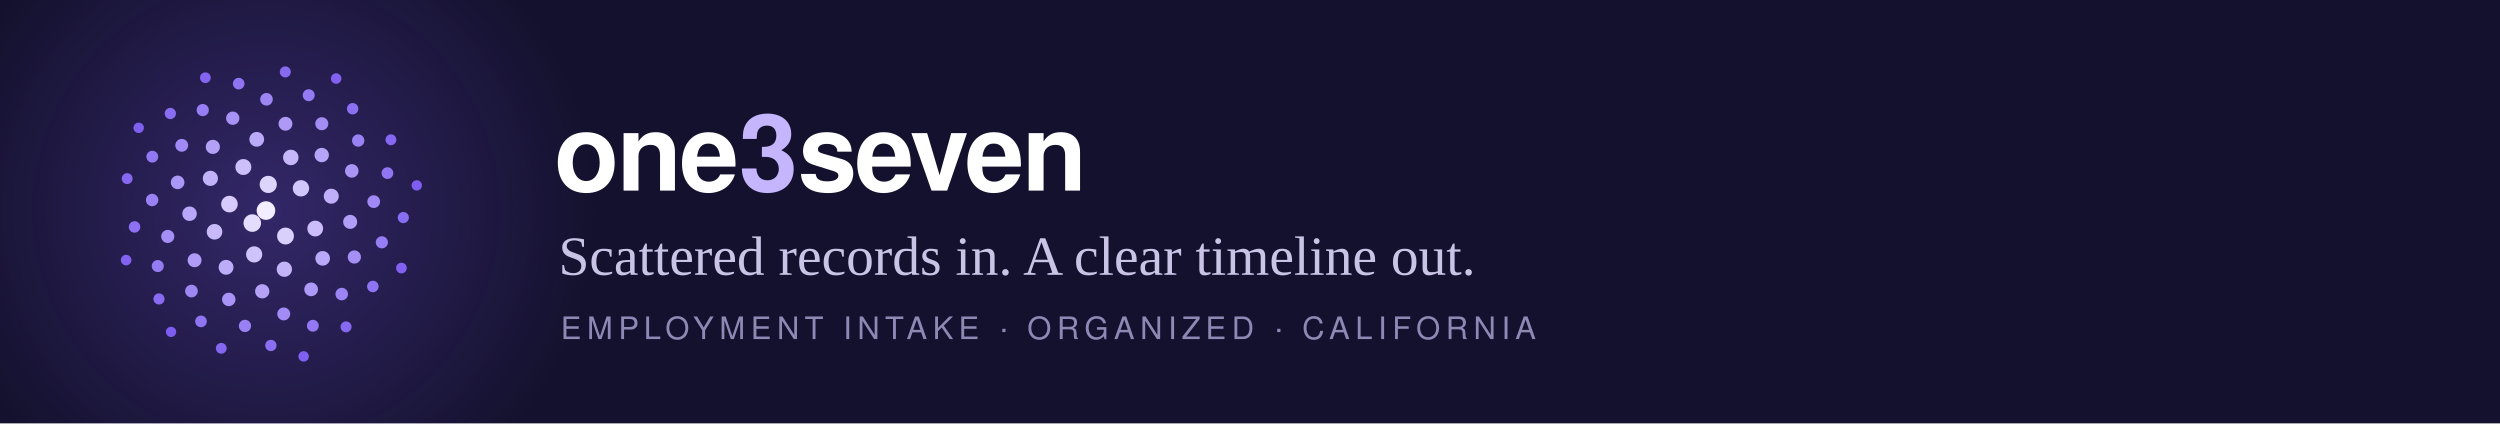
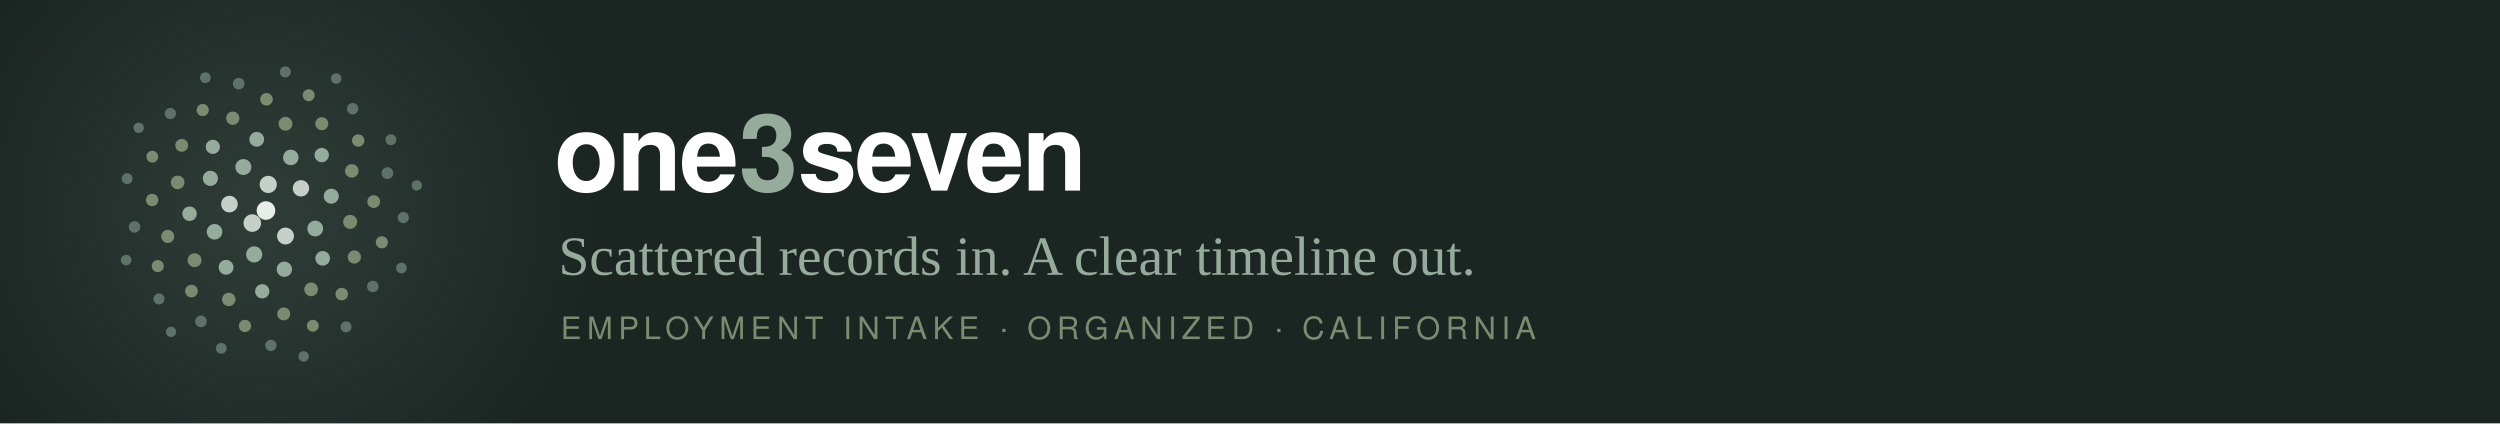
<svg xmlns="http://www.w3.org/2000/svg" viewBox="0 0 1128 191" width="1128" height="191">
  <defs>
    <radialGradient id="glow" cx="50%" cy="50%" r="50%">
-       <stop offset="0%" stop-color="#7C5CF0" stop-opacity="0.30" />
-       <stop offset="100%" stop-color="#7C5CF0" stop-opacity="0" />
+       <stop offset="0%" stop-color="#5E7268" stop-opacity="0.30" />
+       <stop offset="100%" stop-color="#5E7268" stop-opacity="0" />
    </radialGradient>
  </defs>
-   <rect width="1128" height="191" fill="#14112E" />
+   <rect width="1128" height="191" fill="#1B2623" />
  <circle cx="120" cy="95" r="150" fill="url(#glow)" />
-   <circle cx="120.00" cy="95.00" r="4.20" fill="#f2eeff" />
-   <circle cx="113.83" cy="100.65" r="3.97" fill="#e4ddfd" />
-   <circle cx="121.03" cy="83.21" r="3.88" fill="#ded5fc" />
-   <circle cx="128.82" cy="106.50" r="3.81" fill="#dad0fc" />
-   <circle cx="103.52" cy="92.09" r="3.75" fill="#d6cbfb" />
-   <circle cx="135.79" cy="84.96" r="3.69" fill="#d2c7fb" />
-   <circle cx="114.68" cy="114.79" r="3.65" fill="#cfc3fb" />
-   <circle cx="109.80" cy="75.36" r="3.60" fill="#cdc0fa" />
-   <circle cx="142.23" cy="103.12" r="3.56" fill="#cabdfa" />
-   <circle cx="96.80" cy="104.58" r="3.52" fill="#c8bafa" />
-   <circle cx="131.21" cy="71.04" r="3.49" fill="#c5b7f9" />
-   <circle cx="128.30" cy="121.48" r="3.45" fill="#c3b4f9" />
-   <circle cx="94.92" cy="80.47" r="3.42" fill="#c1b2f9" />
-   <circle cx="149.46" cy="88.52" r="3.39" fill="#bfaff9" />
-   <circle cx="102.00" cy="120.61" r="3.35" fill="#bdadf8" />
-   <circle cx="115.84" cy="62.86" r="3.33" fill="#bbaaf8" />
-   <circle cx="145.59" cy="116.57" r="3.30" fill="#baa8f8" />
-   <circle cx="85.53" cy="96.43" r="3.27" fill="#b8a6f8" />
-   <circle cx="145.16" cy="69.96" r="3.24" fill="#b6a4f7" />
-   <circle cx="118.32" cy="131.43" r="3.22" fill="#b5a2f7" />
-   <circle cx="96.03" cy="66.27" r="3.19" fill="#b3a0f7" />
-   <circle cx="158.00" cy="100.11" r="3.16" fill="#b19ef7" />
-   <circle cx="87.79" cy="117.41" r="3.14" fill="#b09cf7" />
-   <circle cx="128.81" cy="55.85" r="3.12" fill="#ae9af6" />
-   <circle cx="140.38" cy="130.56" r="3.09" fill="#ad99f6" />
-   <circle cx="80.15" cy="82.29" r="3.07" fill="#ab97f6" />
-   <circle cx="158.73" cy="77.11" r="3.05" fill="#aa95f6" />
-   <circle cx="103.22" cy="135.10" r="3.03" fill="#a993f6" />
-   <circle cx="105.02" cy="53.34" r="3.00" fill="#a792f6" />
-   <circle cx="159.88" cy="115.96" r="2.98" fill="#a690f5" />
-   <circle cx="75.69" cy="106.68" r="2.96" fill="#a58ef5" />
-   <circle cx="145.19" cy="55.82" r="2.94" fill="#a38df5" />
-   <circle cx="128.02" cy="141.64" r="2.92" fill="#a28bf5" />
-   <circle cx="82.00" cy="65.57" r="2.90" fill="#a18af5" />
-   <circle cx="168.62" cy="90.97" r="2.88" fill="#a088f5" />
-   <circle cx="86.39" cy="131.33" r="2.86" fill="#9f87f4" />
-   <circle cx="120.24" cy="44.80" r="2.84" fill="#9d85f4" />
-   <circle cx="154.19" cy="132.69" r="2.83" fill="#9c84f4" />
-   <circle cx="68.64" cy="90.24" r="2.81" fill="#9b82f4" />
-   <circle cx="161.62" cy="63.41" r="2.79" fill="#9a81f4" />
-   <circle cx="110.53" cy="147.06" r="2.77" fill="#9980f4" />
-   <circle cx="91.47" cy="49.66" r="2.75" fill="#987ef4" />
-   <circle cx="172.29" cy="109.33" r="2.74" fill="#977df3" />
-   <circle cx="71.19" cy="120.05" r="2.72" fill="#967cf3" />
-   <circle cx="139.29" cy="42.96" r="2.70" fill="#947af3" />
-   <circle cx="141.16" cy="146.98" r="2.68" fill="#9379f3" />
-   <circle cx="68.72" cy="70.70" r="2.67" fill="#9278f3" />
-   <circle cx="174.81" cy="78.10" r="2.65" fill="#9176f3" />
-   <circle cx="90.69" cy="145.01" r="2.63" fill="#9075f3" />
-   <circle cx="107.70" cy="37.74" r="2.62" fill="#8f74f2" />
-   <circle cx="168.23" cy="129.26" r="2.60" fill="#8e73f2" />
-   <circle cx="60.71" cy="102.39" r="2.59" fill="#8d71f2" />
-   <circle cx="159.11" cy="49.06" r="2.57" fill="#8c70f2" />
-   <circle cx="122.22" cy="155.87" r="2.56" fill="#8b6ff2" />
-   <circle cx="76.85" cy="51.21" r="2.54" fill="#8a6ef2" />
-   <circle cx="181.97" cy="98.17" r="2.52" fill="#896df2" />
-   <circle cx="71.73" cy="134.88" r="2.51" fill="#886bf2" />
-   <circle cx="128.73" cy="32.44" r="2.49" fill="#886af1" />
-   <circle cx="156.14" cy="147.48" r="2.48" fill="#8769f1" />
-   <circle cx="57.37" cy="80.59" r="2.46" fill="#8668f1" />
-   <circle cx="176.39" cy="63.05" r="2.45" fill="#8567f1" />
-   <circle cx="99.84" cy="157.16" r="2.44" fill="#8466f1" />
-   <circle cx="92.66" cy="35.06" r="2.42" fill="#8365f1" />
-   <circle cx="181.13" cy="120.94" r="2.41" fill="#8263f1" />
-   <circle cx="56.91" cy="117.35" r="2.39" fill="#8162f1" />
-   <circle cx="151.67" cy="35.44" r="2.38" fill="#8061f1" />
-   <circle cx="137.00" cy="160.81" r="2.36" fill="#7f60f0" />
-   <circle cx="62.58" cy="57.68" r="2.35" fill="#7f5ff0" />
-   <circle cx="188.05" cy="83.65" r="2.34" fill="#7e5ef0" />
-   <circle cx="77.18" cy="149.74" r="2.32" fill="#7d5df0" />
-   <text x="250" y="86" font-family="-apple-system,BlinkMacSystemFont,Segoe UI,Helvetica,Arial,sans-serif" font-size="48" font-weight="700" letter-spacing="-1" fill="#FFFFFF">one<tspan fill="#C4B5FD">3</tspan>seven</text>
-   <text x="252" y="124" font-family="Georgia,Times New Roman,serif" font-size="25" fill="#C9C4E6">Scattered records in. A clear timeline out.</text>
-   <text x="253" y="153" font-family="-apple-system,Segoe UI,Helvetica,Arial,sans-serif" font-size="14" letter-spacing="2.5" fill="#8E88B5">EMPLOYMENT INTAKE · ORGANIZED · CALIFORNIA</text>
+   <circle cx="120.00" cy="95.00" r="4.20" fill="#E7EDE8" />
+   <circle cx="113.83" cy="100.65" r="3.97" fill="#C6D0C8" />
+   <circle cx="121.03" cy="83.21" r="3.88" fill="#C6D0C8" />
+   <circle cx="128.82" cy="106.50" r="3.81" fill="#C6D0C8" />
+   <circle cx="103.52" cy="92.09" r="3.75" fill="#C6D0C8" />
+   <circle cx="135.79" cy="84.96" r="3.69" fill="#C6D0C8" />
+   <circle cx="114.68" cy="114.79" r="3.65" fill="#95AB9B" />
+   <circle cx="109.80" cy="75.36" r="3.60" fill="#95AB9B" />
+   <circle cx="142.23" cy="103.12" r="3.56" fill="#95AB9B" />
+   <circle cx="96.80" cy="104.58" r="3.52" fill="#95AB9B" />
+   <circle cx="131.21" cy="71.04" r="3.49" fill="#95AB9B" />
+   <circle cx="128.30" cy="121.48" r="3.45" fill="#95AB9B" />
+   <circle cx="94.92" cy="80.47" r="3.42" fill="#95AB9B" />
+   <circle cx="149.46" cy="88.52" r="3.39" fill="#95AB9B" />
+   <circle cx="102.00" cy="120.61" r="3.35" fill="#95AB9B" />
+   <circle cx="115.84" cy="62.86" r="3.33" fill="#95AB9B" />
+   <circle cx="145.59" cy="116.57" r="3.30" fill="#95AB9B" />
+   <circle cx="85.53" cy="96.43" r="3.27" fill="#95AB9B" />
+   <circle cx="145.16" cy="69.96" r="3.24" fill="#95AB9B" />
+   <circle cx="118.32" cy="131.43" r="3.22" fill="#95AB9B" />
+   <circle cx="96.03" cy="66.27" r="3.19" fill="#95AB9B" />
+   <circle cx="158.00" cy="100.11" r="3.16" fill="#7C8B6F" />
+   <circle cx="87.79" cy="117.41" r="3.14" fill="#7C8B6F" />
+   <circle cx="128.81" cy="55.85" r="3.12" fill="#7C8B6F" />
+   <circle cx="140.38" cy="130.56" r="3.09" fill="#7C8B6F" />
+   <circle cx="80.15" cy="82.29" r="3.07" fill="#7C8B6F" />
+   <circle cx="158.73" cy="77.11" r="3.05" fill="#7C8B6F" />
+   <circle cx="103.22" cy="135.10" r="3.03" fill="#7C8B6F" />
+   <circle cx="105.02" cy="53.34" r="3.00" fill="#7C8B6F" />
+   <circle cx="159.88" cy="115.96" r="2.98" fill="#7C8B6F" />
+   <circle cx="75.69" cy="106.68" r="2.96" fill="#7C8B6F" />
+   <circle cx="145.19" cy="55.82" r="2.94" fill="#7C8B6F" />
+   <circle cx="128.02" cy="141.64" r="2.92" fill="#7C8B6F" />
+   <circle cx="82.00" cy="65.57" r="2.90" fill="#7C8B6F" />
+   <circle cx="168.62" cy="90.97" r="2.88" fill="#7C8B6F" />
+   <circle cx="86.39" cy="131.33" r="2.86" fill="#7C8B6F" />
+   <circle cx="120.24" cy="44.80" r="2.84" fill="#7C8B6F" />
+   <circle cx="154.19" cy="132.69" r="2.83" fill="#7C8B6F" />
+   <circle cx="68.64" cy="90.24" r="2.81" fill="#7C8B6F" />
+   <circle cx="161.62" cy="63.41" r="2.79" fill="#7C8B6F" />
+   <circle cx="110.53" cy="147.06" r="2.77" fill="#7C8B6F" />
+   <circle cx="91.47" cy="49.66" r="2.75" fill="#7C8B6F" />
+   <circle cx="172.29" cy="109.33" r="2.74" fill="#7C8B6F" />
+   <circle cx="71.19" cy="120.05" r="2.72" fill="#7C8B6F" />
+   <circle cx="139.29" cy="42.96" r="2.70" fill="#7C8B6F" />
+   <circle cx="141.16" cy="146.98" r="2.68" fill="#7C8B6F" />
+   <circle cx="68.72" cy="70.70" r="2.67" fill="#7C8B6F" />
+   <circle cx="174.81" cy="78.10" r="2.65" fill="#5E7268" />
+   <circle cx="90.69" cy="145.01" r="2.63" fill="#5E7268" />
+   <circle cx="107.70" cy="37.74" r="2.62" fill="#5E7268" />
+   <circle cx="168.23" cy="129.26" r="2.60" fill="#5E7268" />
+   <circle cx="60.71" cy="102.39" r="2.59" fill="#5E7268" />
+   <circle cx="159.11" cy="49.06" r="2.57" fill="#5E7268" />
+   <circle cx="122.22" cy="155.87" r="2.56" fill="#5E7268" />
+   <circle cx="76.85" cy="51.21" r="2.54" fill="#5E7268" />
+   <circle cx="181.97" cy="98.17" r="2.52" fill="#5E7268" />
+   <circle cx="71.73" cy="134.88" r="2.51" fill="#5E7268" />
+   <circle cx="128.73" cy="32.44" r="2.49" fill="#5E7268" />
+   <circle cx="156.14" cy="147.48" r="2.48" fill="#5E7268" />
+   <circle cx="57.37" cy="80.59" r="2.46" fill="#5E7268" />
+   <circle cx="176.39" cy="63.05" r="2.45" fill="#5E7268" />
+   <circle cx="99.84" cy="157.16" r="2.44" fill="#5E7268" />
+   <circle cx="92.66" cy="35.06" r="2.42" fill="#5E7268" />
+   <circle cx="181.13" cy="120.94" r="2.41" fill="#5E7268" />
+   <circle cx="56.91" cy="117.35" r="2.39" fill="#5E7268" />
+   <circle cx="151.67" cy="35.44" r="2.38" fill="#5E7268" />
+   <circle cx="137.00" cy="160.81" r="2.36" fill="#5E7268" />
+   <circle cx="62.58" cy="57.68" r="2.35" fill="#5E7268" />
+   <circle cx="188.05" cy="83.65" r="2.34" fill="#5E7268" />
+   <circle cx="77.18" cy="149.74" r="2.32" fill="#5E7268" />
+   <text x="250" y="86" font-family="-apple-system,BlinkMacSystemFont,Segoe UI,Helvetica,Arial,sans-serif" font-size="48" font-weight="700" letter-spacing="-1" fill="#FFFFFF">one<tspan fill="#95AB9B">3</tspan>seven</text>
+   <text x="252" y="124" font-family="Georgia,Times New Roman,serif" font-size="25" fill="#95AB9B">Scattered records in. A clear timeline out.</text>
+   <text x="253" y="153" font-family="-apple-system,Segoe UI,Helvetica,Arial,sans-serif" font-size="14" letter-spacing="2.5" fill="#7C8B6F">EMPLOYMENT INTAKE · ORGANIZED · CALIFORNIA</text>
</svg>
